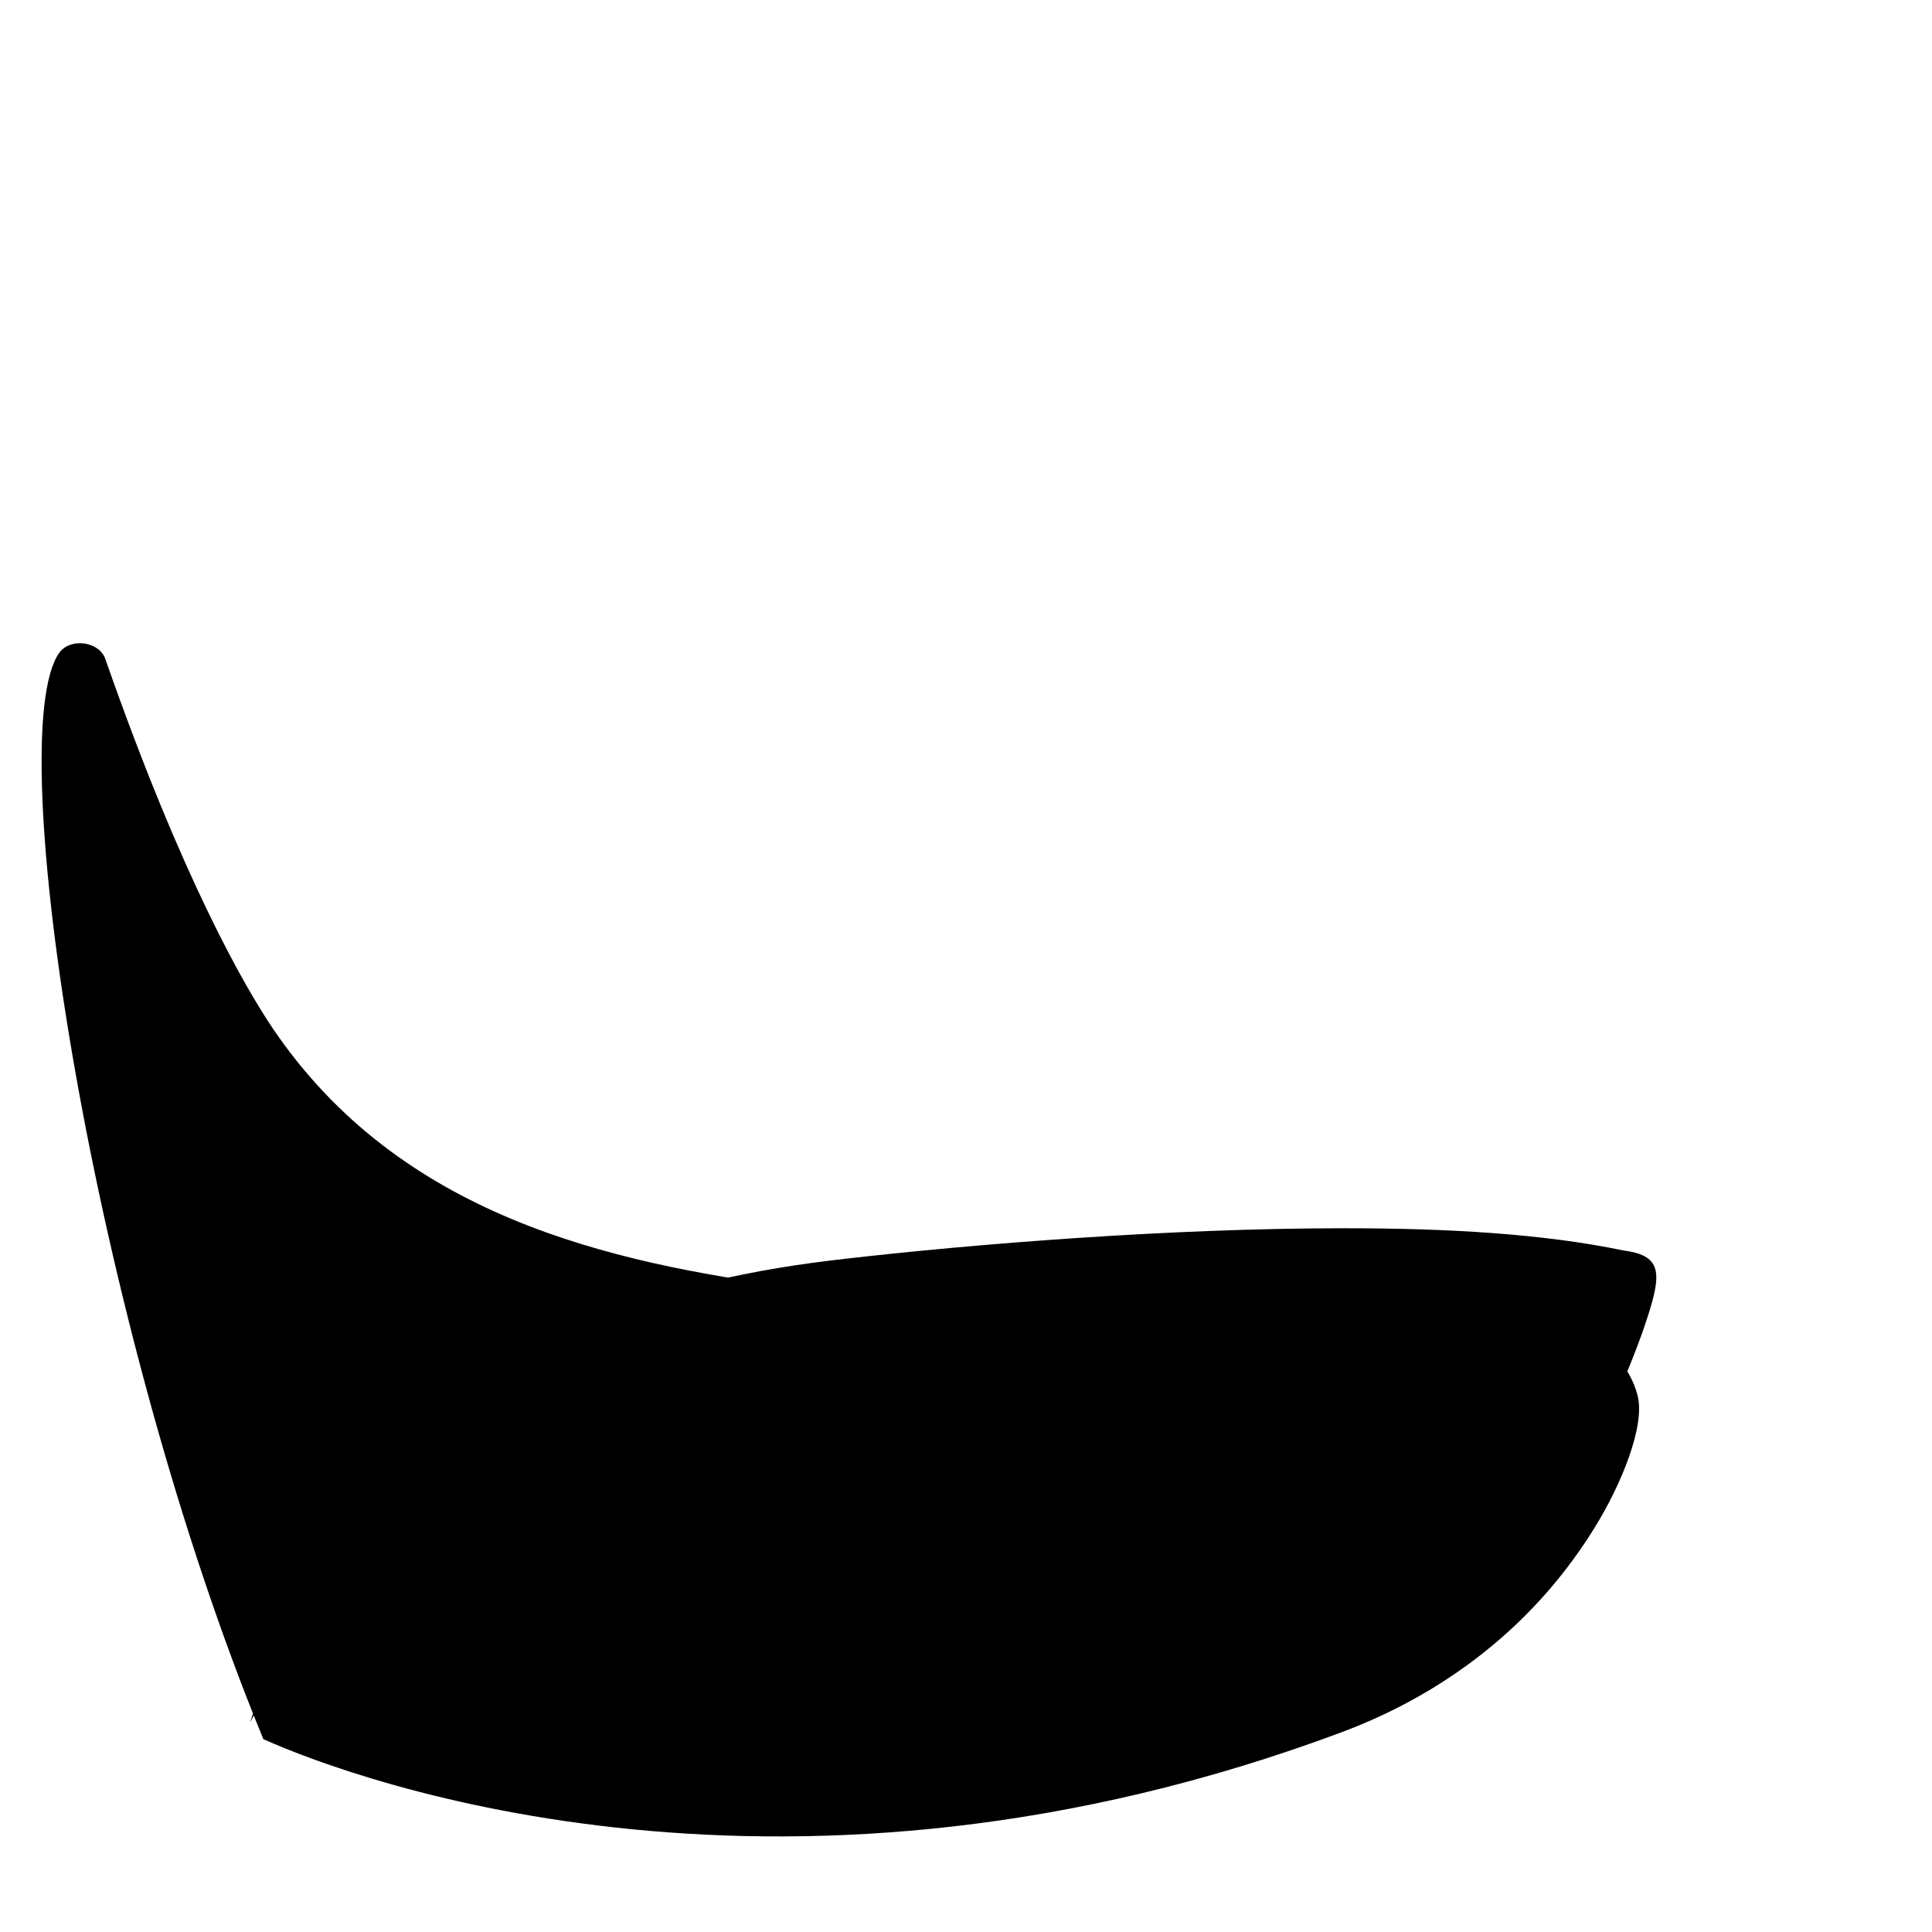
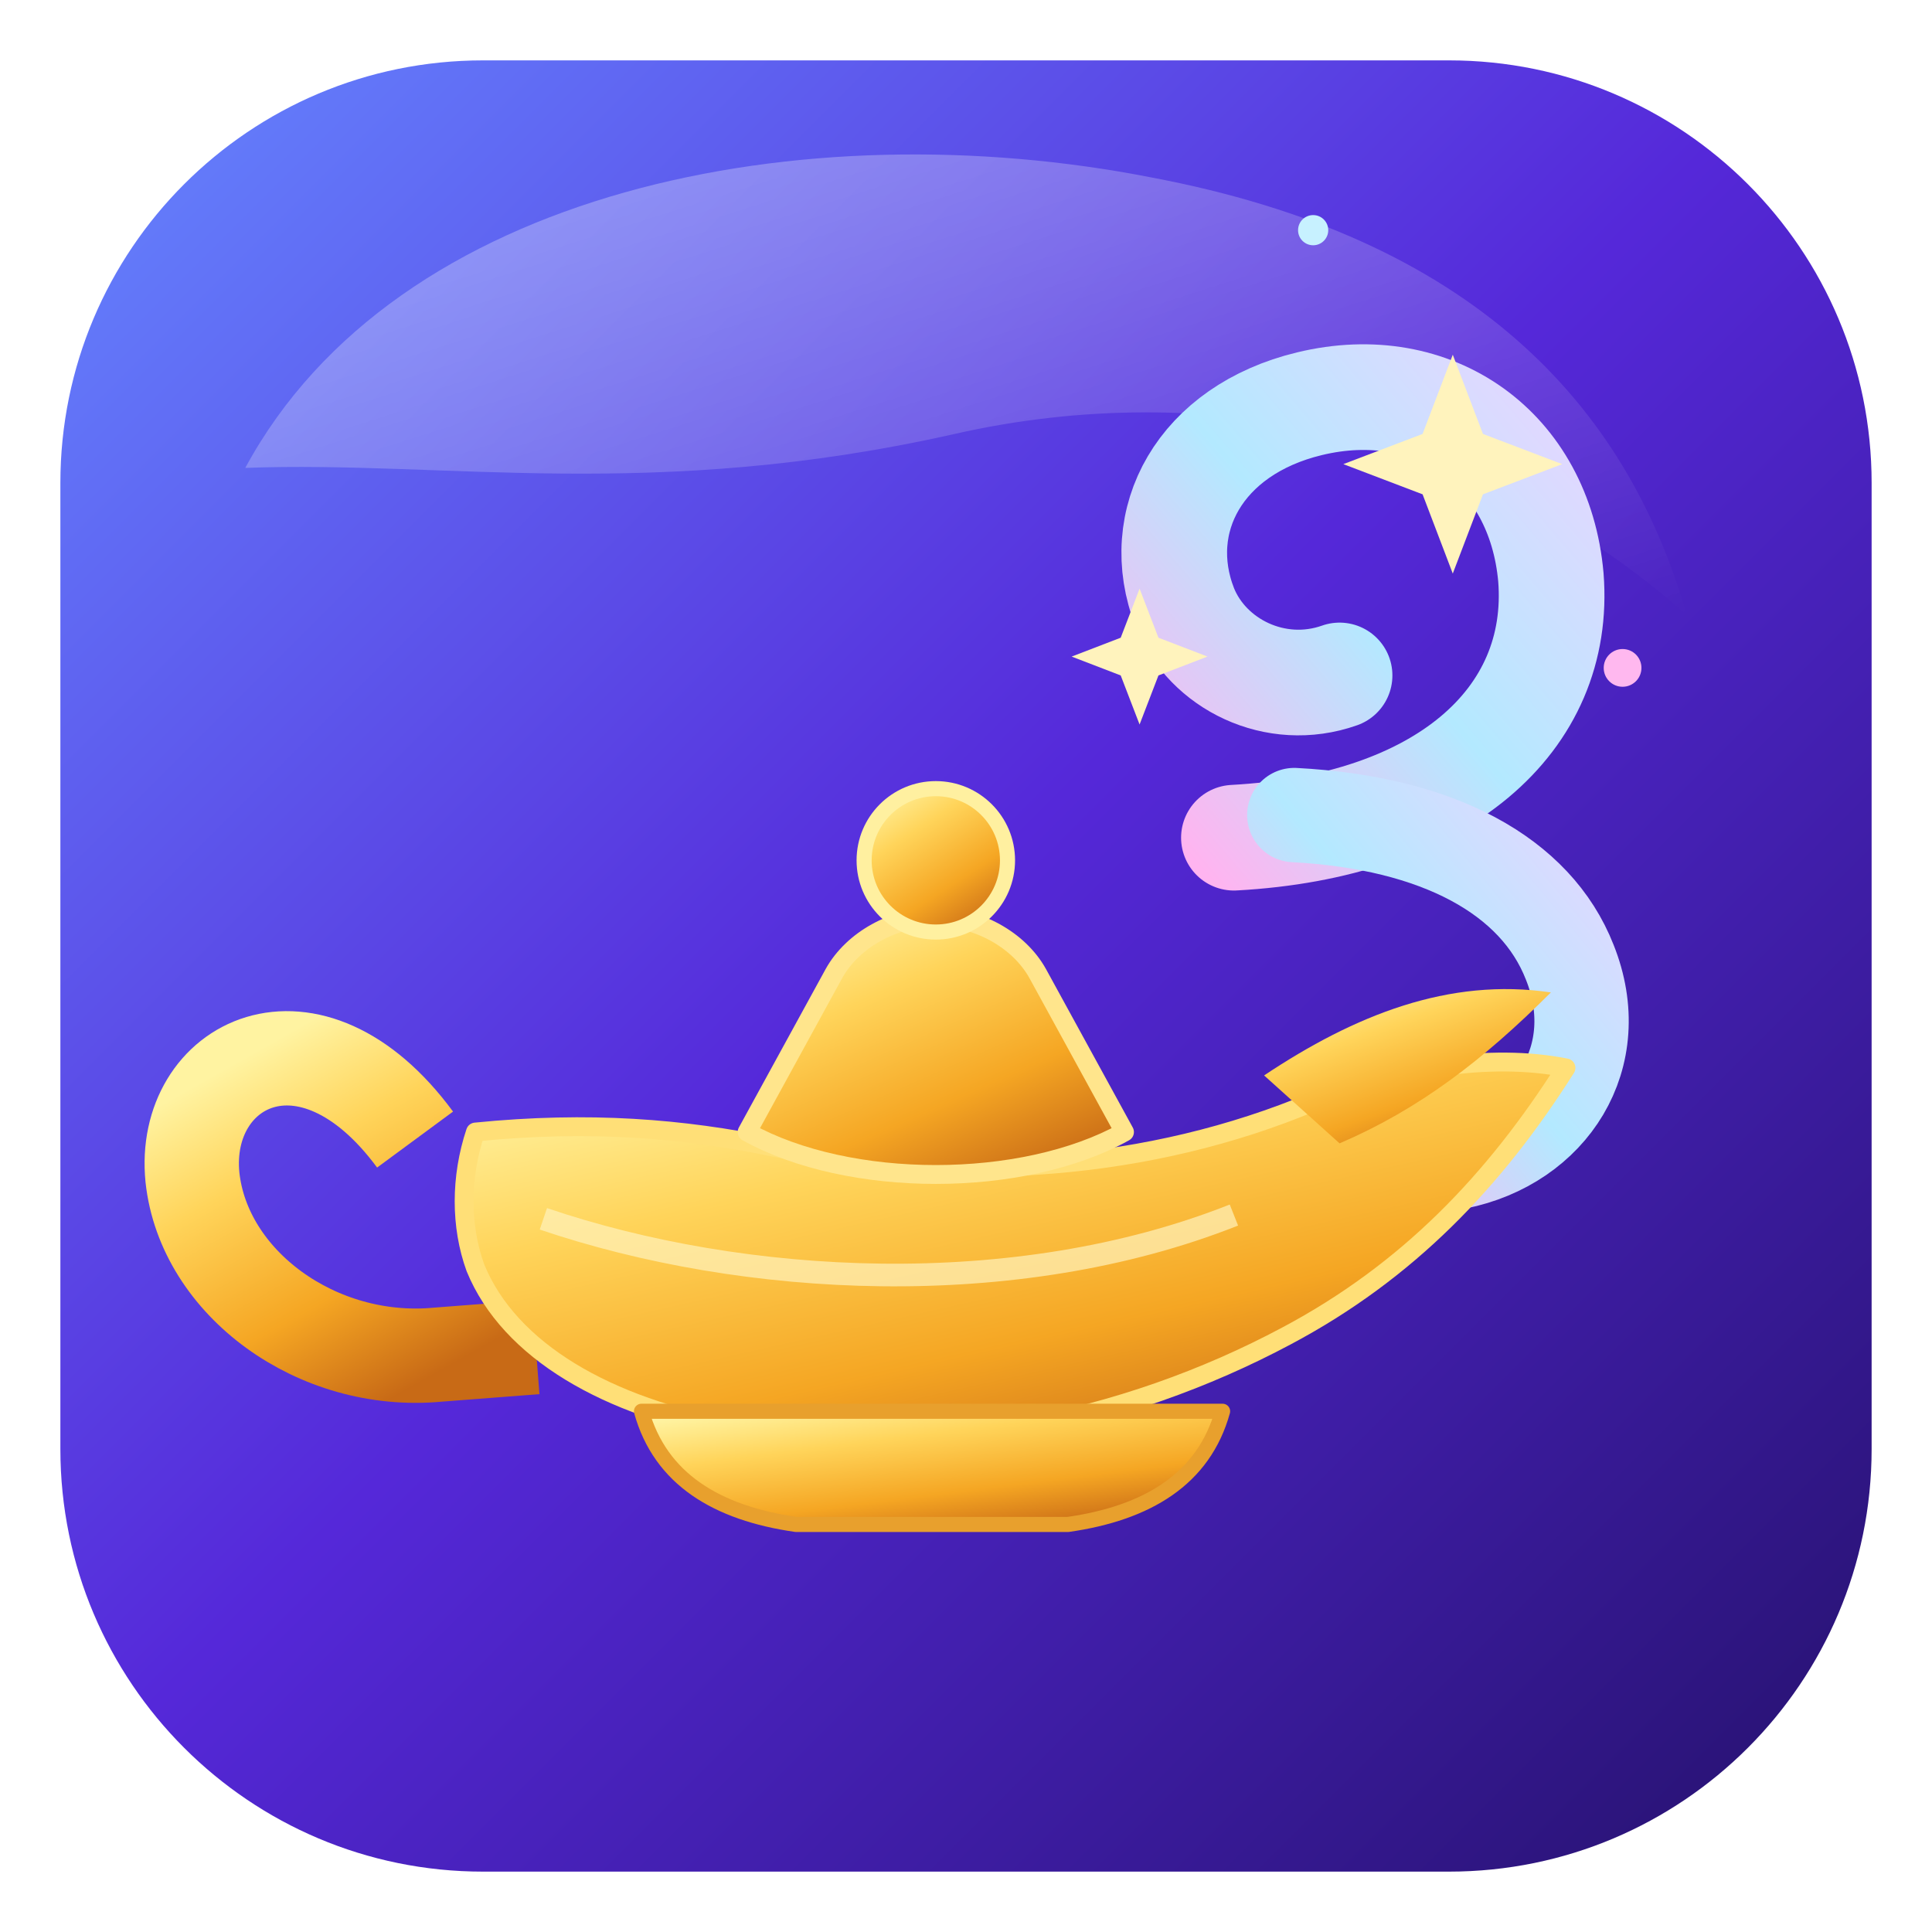
<svg xmlns="http://www.w3.org/2000/svg" viewBox="0 0 512 512">
-   <path d="M430.3 331.4c-21.6-4.5-47-5.9-74.1-5.9-46.6 0-98.3 4.2-132.3 8.1-41.9 4.8-126.9 19.3-157.6 122.9 22.1-45.7 82.6-70.4 121.7-78.5 73.6-15.1 143.2-10.1 163.5-7.7 20.6 2.4 29.8 14.6 37.1 27.2 4.1 7.1 7.3 12.7 13.9 12.1 6.5-.5 10.9-6.3 13.9-12.8 5.6-12.1 15-32.3 19.4-45.3 4.6-13.6 5.2-18.7-5.5-20.1zM69.8 460.9c25.7 11.5 139.6 52.8 285.9-1.9 18.2-6.8 46.8-21.7 66.8-54 7.2-11.6 13.5-27.1 11.5-35.1-4.2-16.7-27.6-26.6-43.1-23.7-36.4 6.8-103.3 5.4-180.3-5-49.3-6.6-104.5-18.9-138.2-68.5-7.5-11.1-24.1-39.7-44.5-98.1-1.6-4.6-9.2-5.7-12.2-1.6C.2 195 24.5 351 69.8 460.9z" fill="currentColor" />
+   <defs>
+     <linearGradient id="bg" x1="0" y1="0" x2="1" y2="1">
+       <stop stop-color="#6587ff" />
+       <stop offset=".48" stop-color="#5528d9" />
+       <stop offset="1" stop-color="#25116c" />
+     </linearGradient>
+     <linearGradient id="gold" x1=".15" y1="0" x2=".8" y2="1">
+       <stop stop-color="#fff3a1" />
+       <stop offset=".3" stop-color="#ffd45a" />
+       <stop offset=".68" stop-color="#f5a623" />
+       <stop offset="1" stop-color="#c86a16" />
+     </linearGradient>
+     <linearGradient id="smoke" x1="0" y1="1" x2="1" y2="0">
+       <stop stop-color="#ffb4f0" />
+       <stop offset=".5" stop-color="#b3e9ff" />
+       <stop offset="1" stop-color="#e4d7ff" />
+     </linearGradient>
+     <linearGradient id="shine" x1="0" y1="0" x2="1" y2="1">
+       <stop stop-color="#fff" stop-opacity=".35" />
+       <stop offset="1" stop-color="#fff" stop-opacity="0" />
+     </linearGradient>
+   </defs>
+   <rect x="16" y="16" width="480" height="480" rx="112" fill="url(#bg)" />
+   <path d="M65 124C105 50 213 29 305 47c85 16 126 60 142 116-55-49-128-63-194-48-80 18-135 7-188 9Z" fill="url(#shine)" />
+   <g fill="none" stroke-linecap="round" stroke-linejoin="round">
+     <path d="M327 222c55-3 87-31 84-69-3-34-31-54-64-46-29 7-42 31-33 54 6 15 24 24 41 18" stroke="url(#smoke)" stroke-width="28" />
+     <path d="M343 216c38 2 64 16 73 39 10 25-5 48-30 53" stroke="url(#smoke)" stroke-width="25" />
+   </g>
+   <g fill="#fff3bd">
+     <path d="M385 94l8 21 21 8-21 8-8 21-8-21-21-8 21-8z" />
+     <path d="M302 156l5 13 13 5-13 5-5 13-5-13-13-5 13-5z" />
+     <circle cx="430" cy="177" r="5" fill="#ffb8ef" />
+     <circle cx="348" cy="61" r="4" fill="#c7f1ff" />
+   </g>
+   <g stroke-linejoin="round">
+     <path d="M110 302c-28-38-62-20-59 10 3 28 33 50 65 47l26-2" fill="none" stroke="url(#gold)" stroke-width="25" />
+     <path d="M126 300c30-3 55-1 79 4 50 10 100 6 143-12 22-9 47-13 67-9-19 30-42 54-74 71-43 23-96 34-146 25-34-6-60-21-69-43-4-11-4-24 0-36Z" fill="url(#gold)" stroke="#ffdf77" stroke-width="5" />
+     <path d="M335 285c24-16 49-26 76-22-18 18-35 31-56 40" fill="url(#gold)" />
+     <path d="M170 374h154c-5 18-20 27-41 30H211c-21-3-36-12-41-30Z" fill="url(#gold)" stroke="#e8a02d" stroke-width="4" />
+     <path d="M198 300l23-42c5-9 16-15 27-15s22 6 27 15l23 42c-27 15-73 15-100 0Z" fill="url(#gold)" stroke="#ffe58c" stroke-width="5" />
+     <circle cx="248" cy="228" r="19" fill="url(#gold)" stroke="#fff0a0" stroke-width="4" />
+     <path d="M144 323c53 18 125 22 183-1" fill="none" stroke="#fff3bd" stroke-opacity=".7" stroke-width="6" />
+   </g>
</svg>
